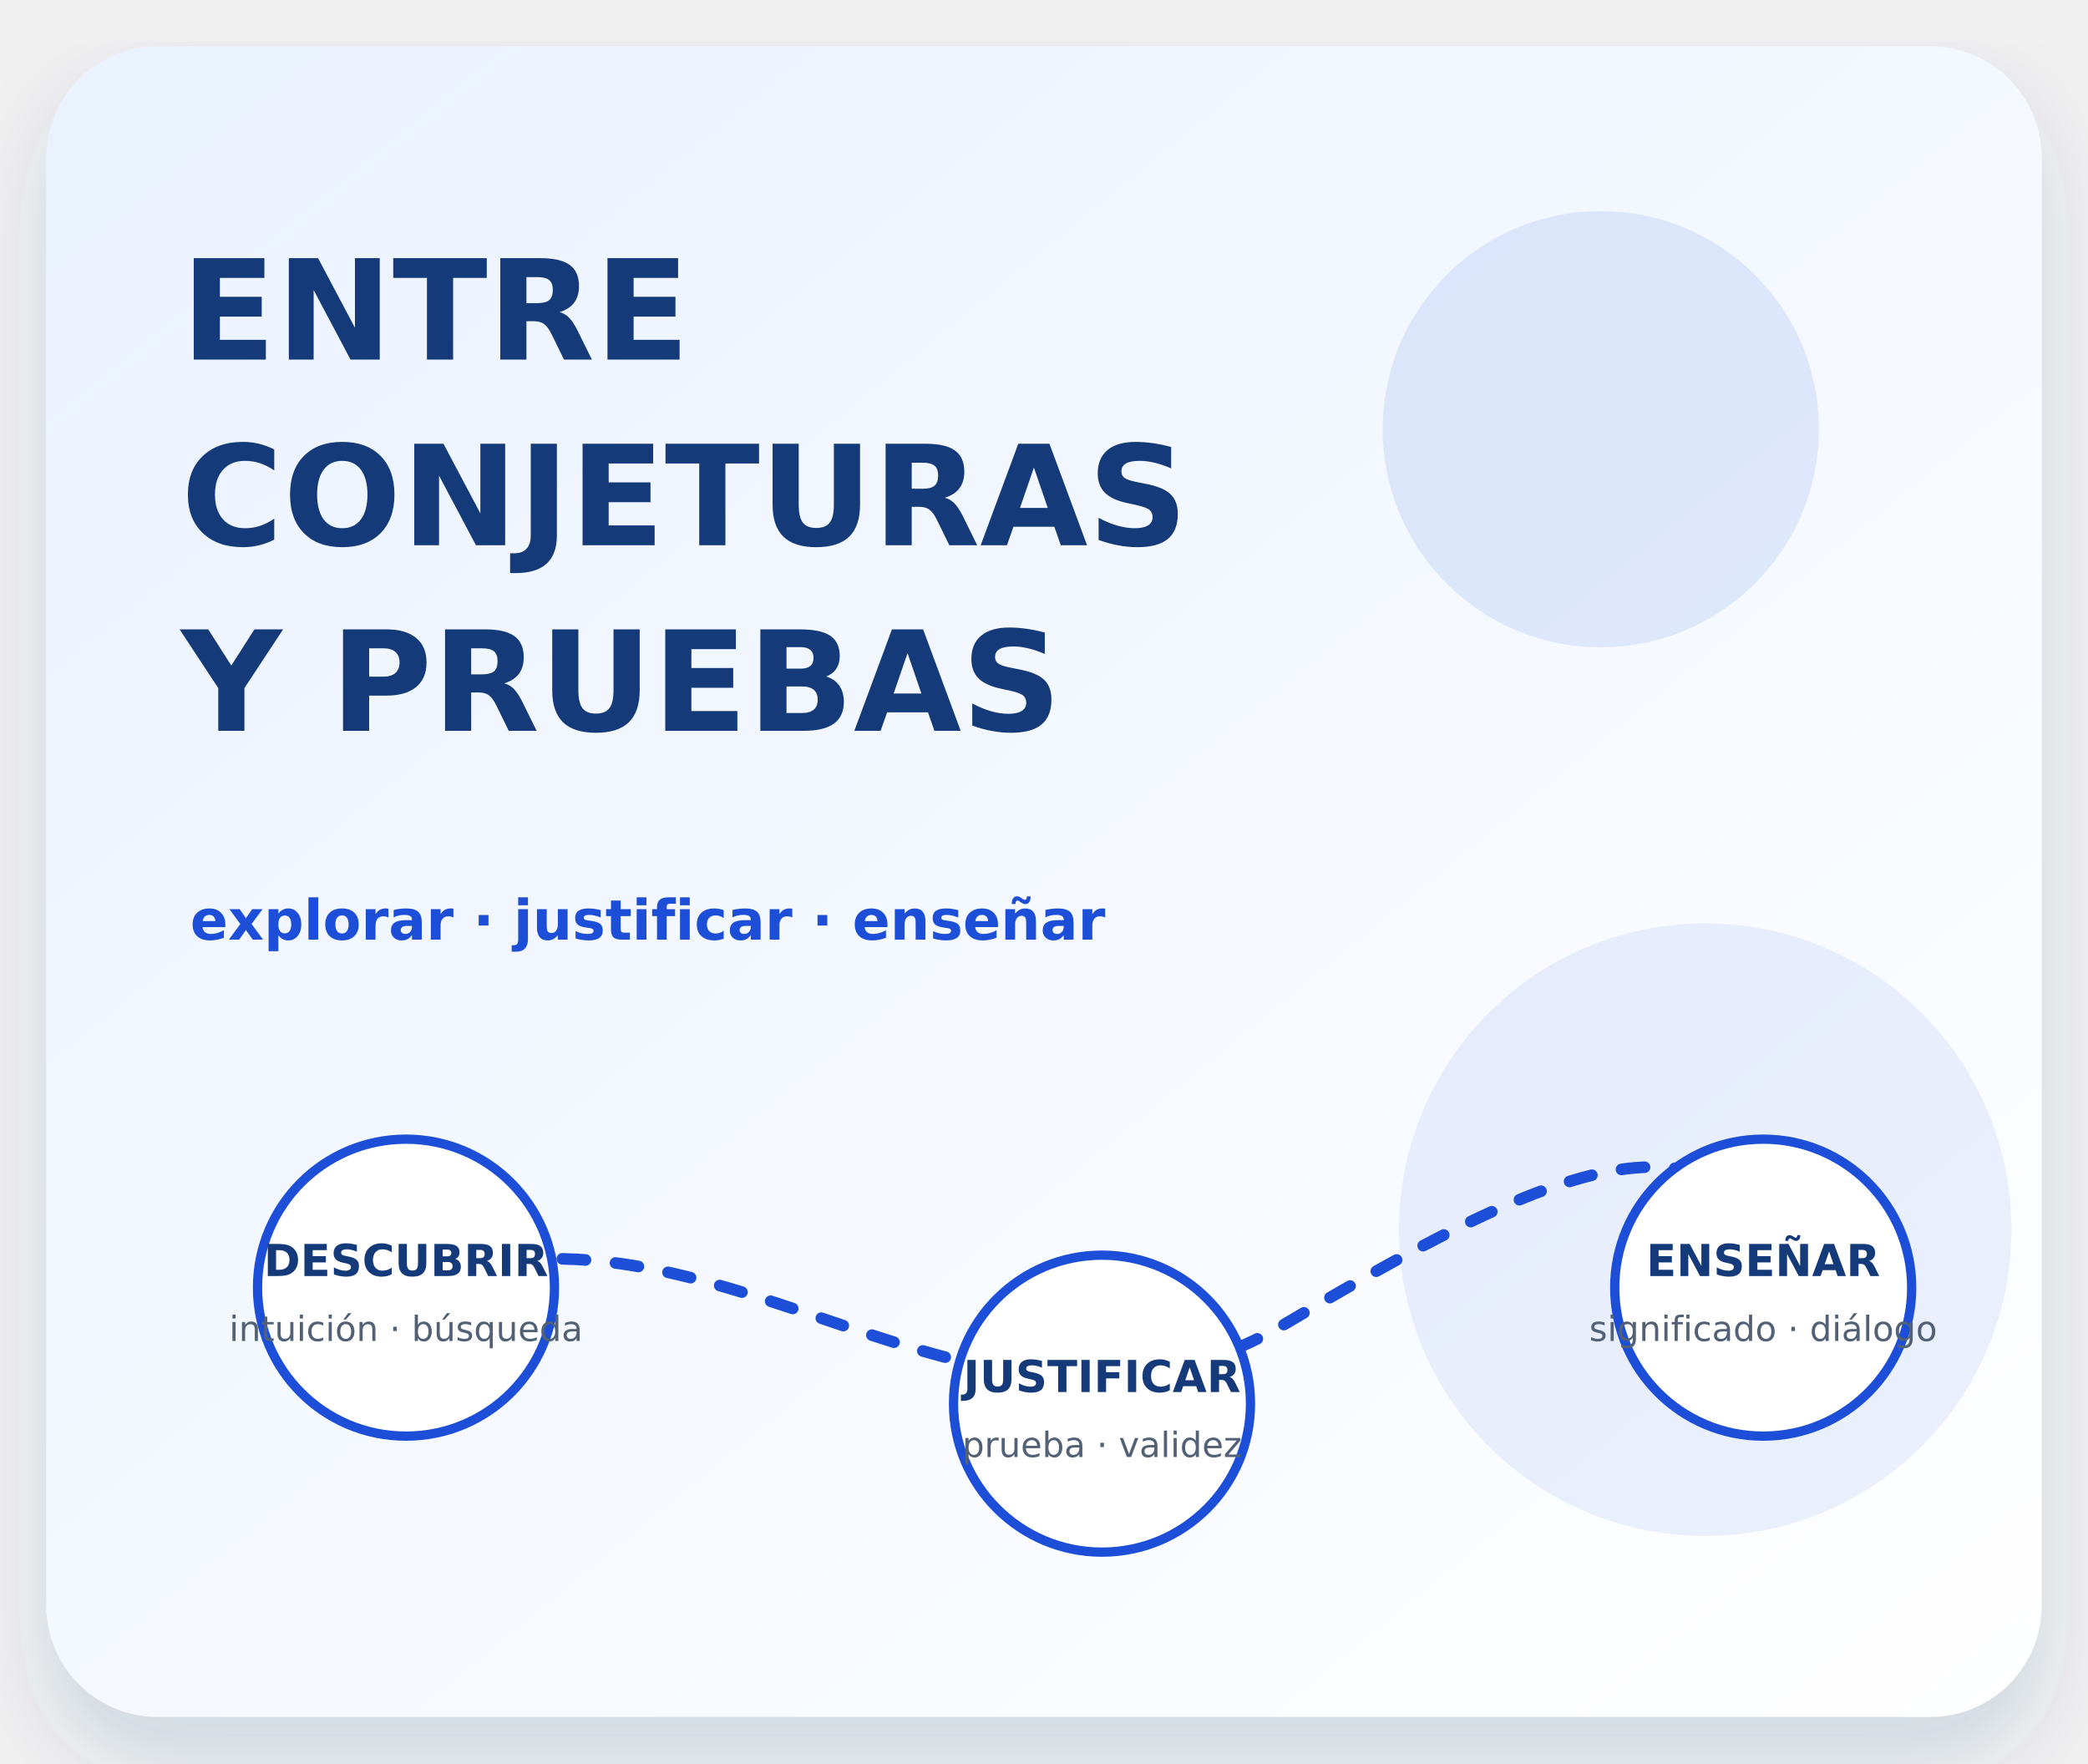
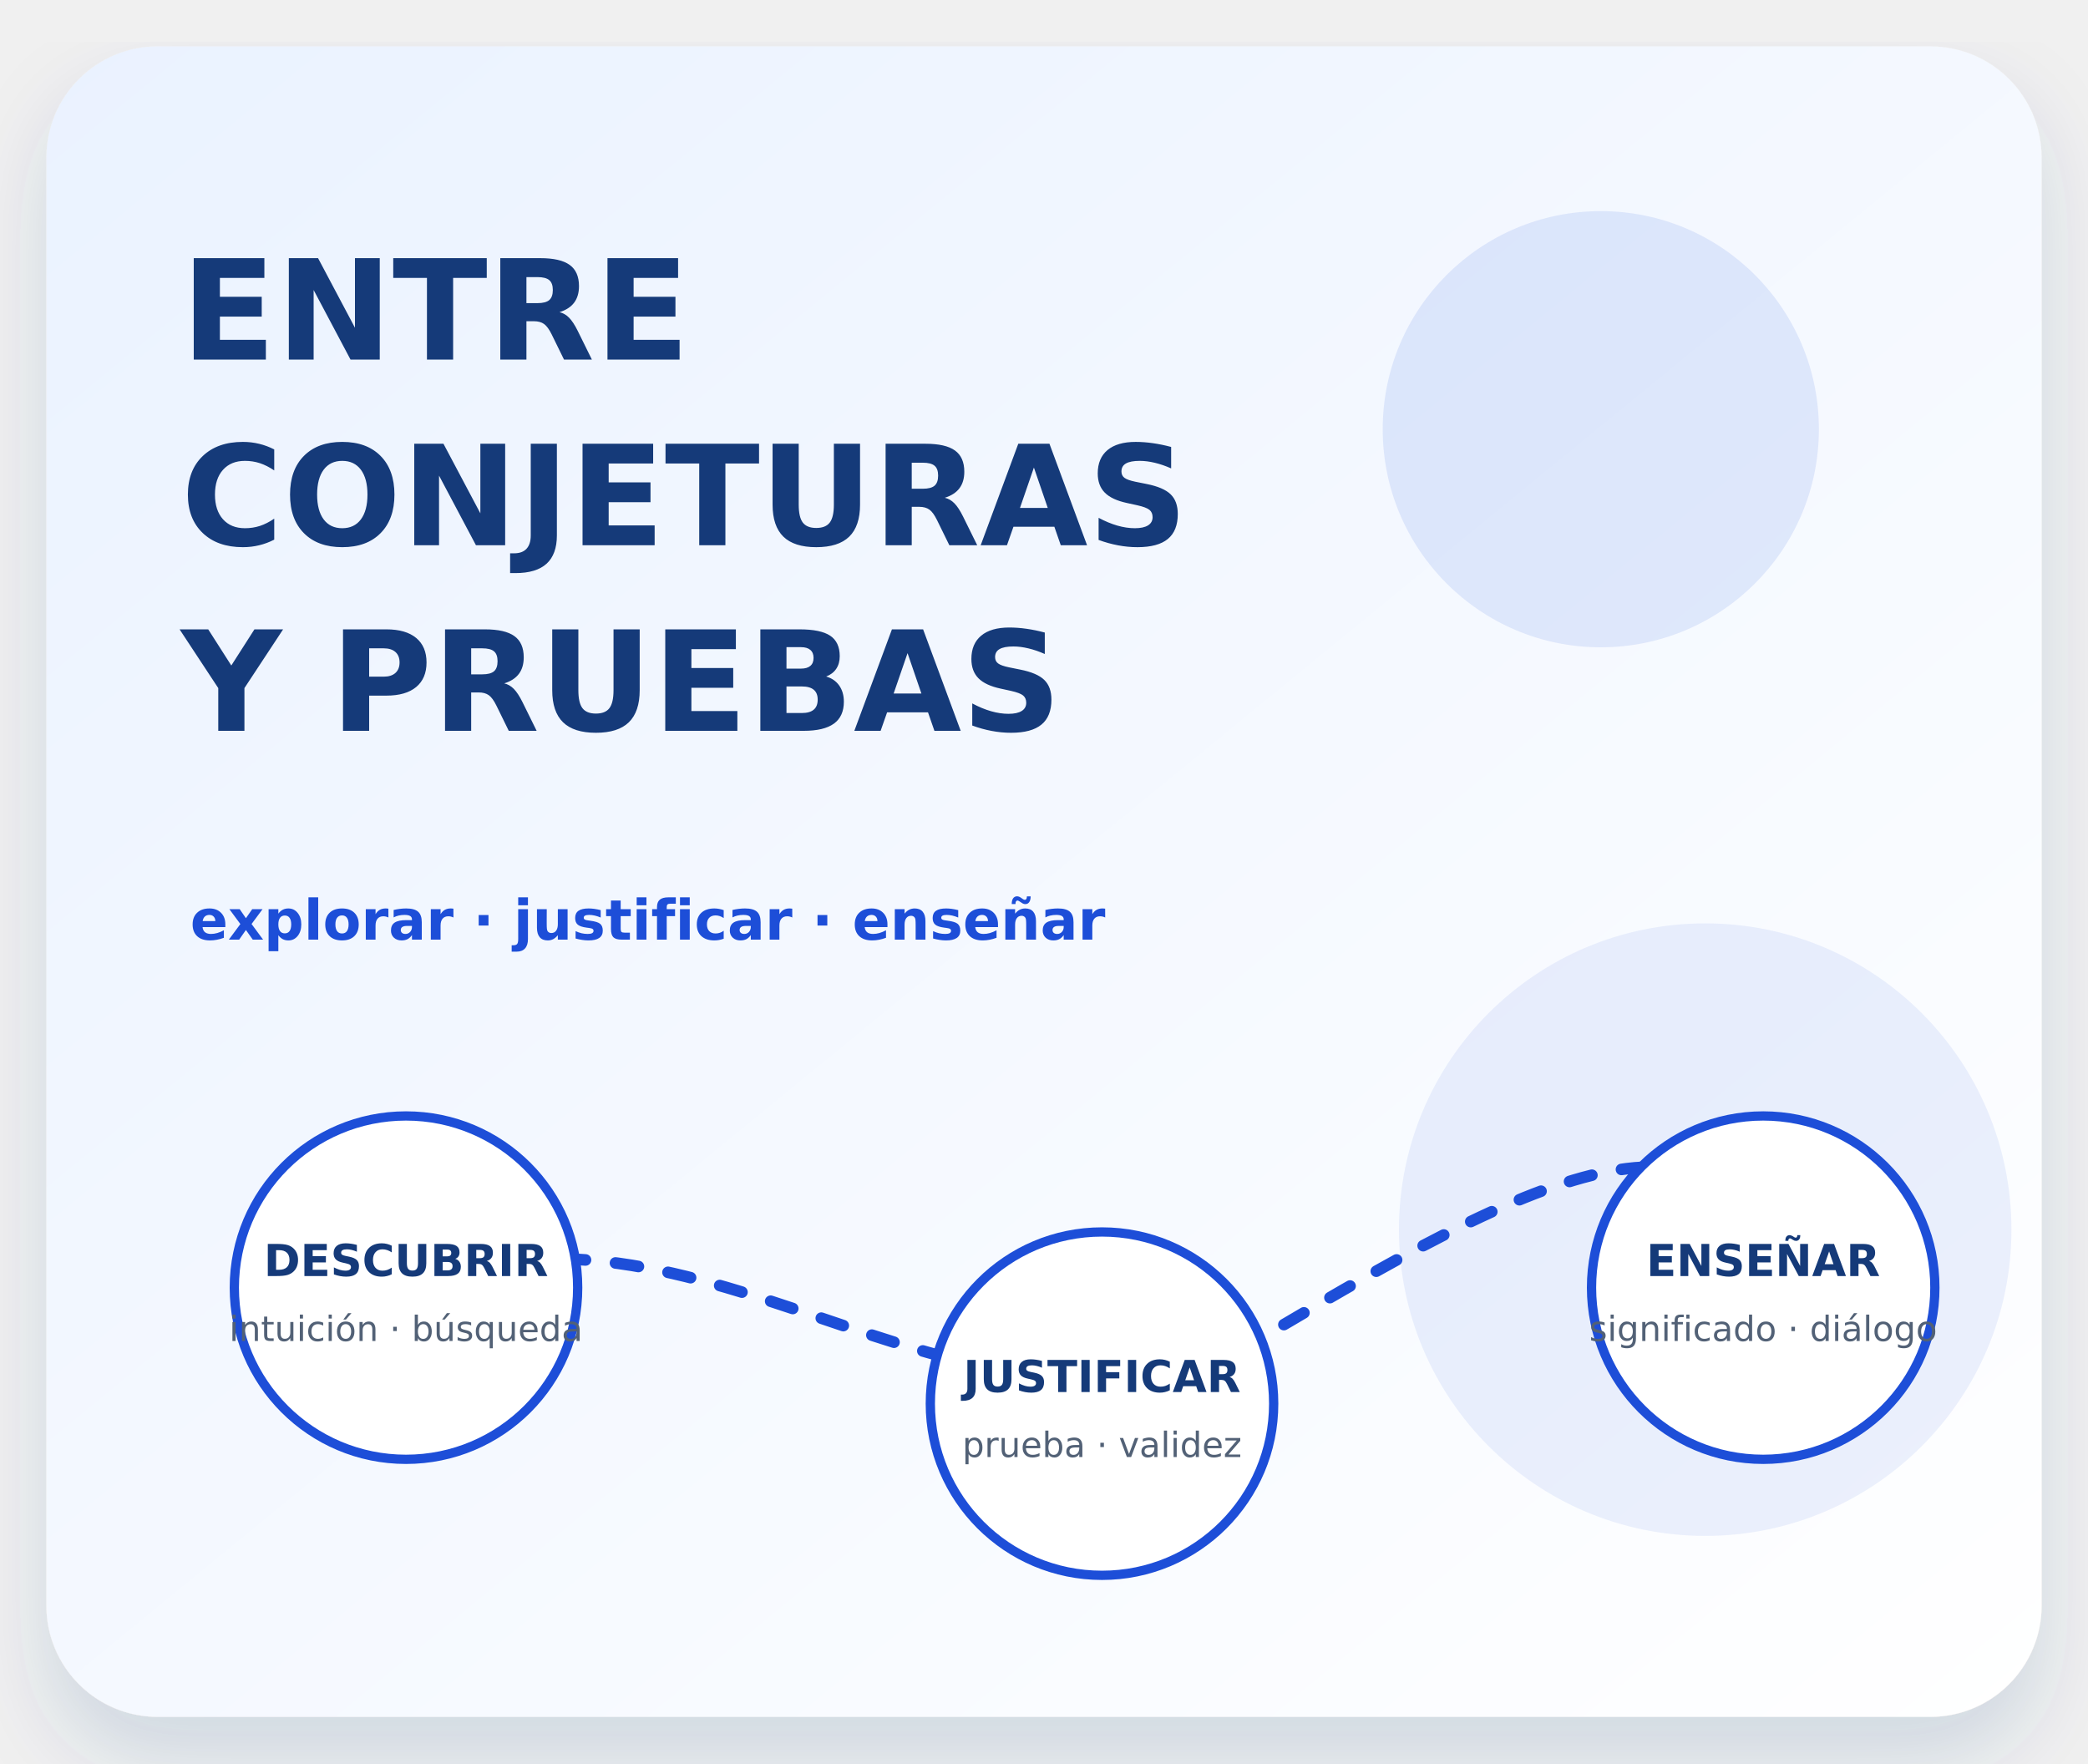
<svg xmlns="http://www.w3.org/2000/svg" viewBox="0 0 900 760">
  <defs>
    <linearGradient id="bg" x1="0" x2="1" y1="0" y2="1">
      <stop stop-color="#eaf2ff" />
      <stop offset="1" stop-color="#ffffff" />
    </linearGradient>
    <filter id="shadow" x="-20%" y="-20%" width="140%" height="140%">
      <feDropShadow dx="0" dy="18" stdDeviation="18" flood-color="#163d86" flood-opacity=".14" />
    </filter>
    <style>.title{font-family:DejaVu Sans,Arial,sans-serif;font-size:60px;font-weight:800;fill:#153a79}.small{font-family:DejaVu Sans,Arial,sans-serif;font-size:24px;font-weight:600;fill:#1d4ed8}.node{fill:#fff;stroke:#1d4ed8;stroke-width:4}.label{font-family:DejaVu Sans,Arial,sans-serif;font-size:19px;font-weight:700;fill:#153a79}.sub{font-family:DejaVu Sans,Arial,sans-serif;font-size:15px;font-weight:400;fill:#526176}</style>
  </defs>
  <rect x="20" y="20" width="860" height="720" rx="48" fill="url(#bg)" filter="url(#shadow)" />
  <circle cx="690" cy="185" r="94" fill="#1d4ed8" opacity=".11" />
  <circle cx="735" cy="530" r="132" fill="#1d4ed8" opacity=".08" />
  <text x="78" y="155" class="title">ENTRE</text>
  <text x="78" y="235" class="title">CONJETURAS</text>
  <text x="78" y="315" class="title">Y PRUEBAS</text>
  <text x="82" y="405" class="small">explorar · justificar · enseñar</text>
  <path d="M175 555 C310 500, 420 650, 555 570 S750 470, 790 575" fill="none" stroke="#1d4ed8" stroke-width="5" stroke-linecap="round" stroke-dasharray="10 13" />
-   <circle cx="175" cy="555" r="64" class="node" />
+   <circle cx="175" cy="555" r="74" class="node" />
  <text x="175" y="550" text-anchor="middle" class="label">DESCUBRIR</text>
  <text x="175" y="578" text-anchor="middle" class="sub">intuición · búsqueda</text>
-   <circle cx="475" cy="605" r="64" class="node" />
+   <circle cx="475" cy="605" r="74" class="node" />
  <text x="475" y="600" text-anchor="middle" class="label">JUSTIFICAR</text>
  <text x="475" y="628" text-anchor="middle" class="sub">prueba · validez</text>
-   <circle cx="760" cy="555" r="64" class="node" />
+   <circle cx="760" cy="555" r="74" class="node" />
  <text x="760" y="550" text-anchor="middle" class="label">ENSEÑAR</text>
  <text x="760" y="578" text-anchor="middle" class="sub">significado · diálogo</text>
</svg>
